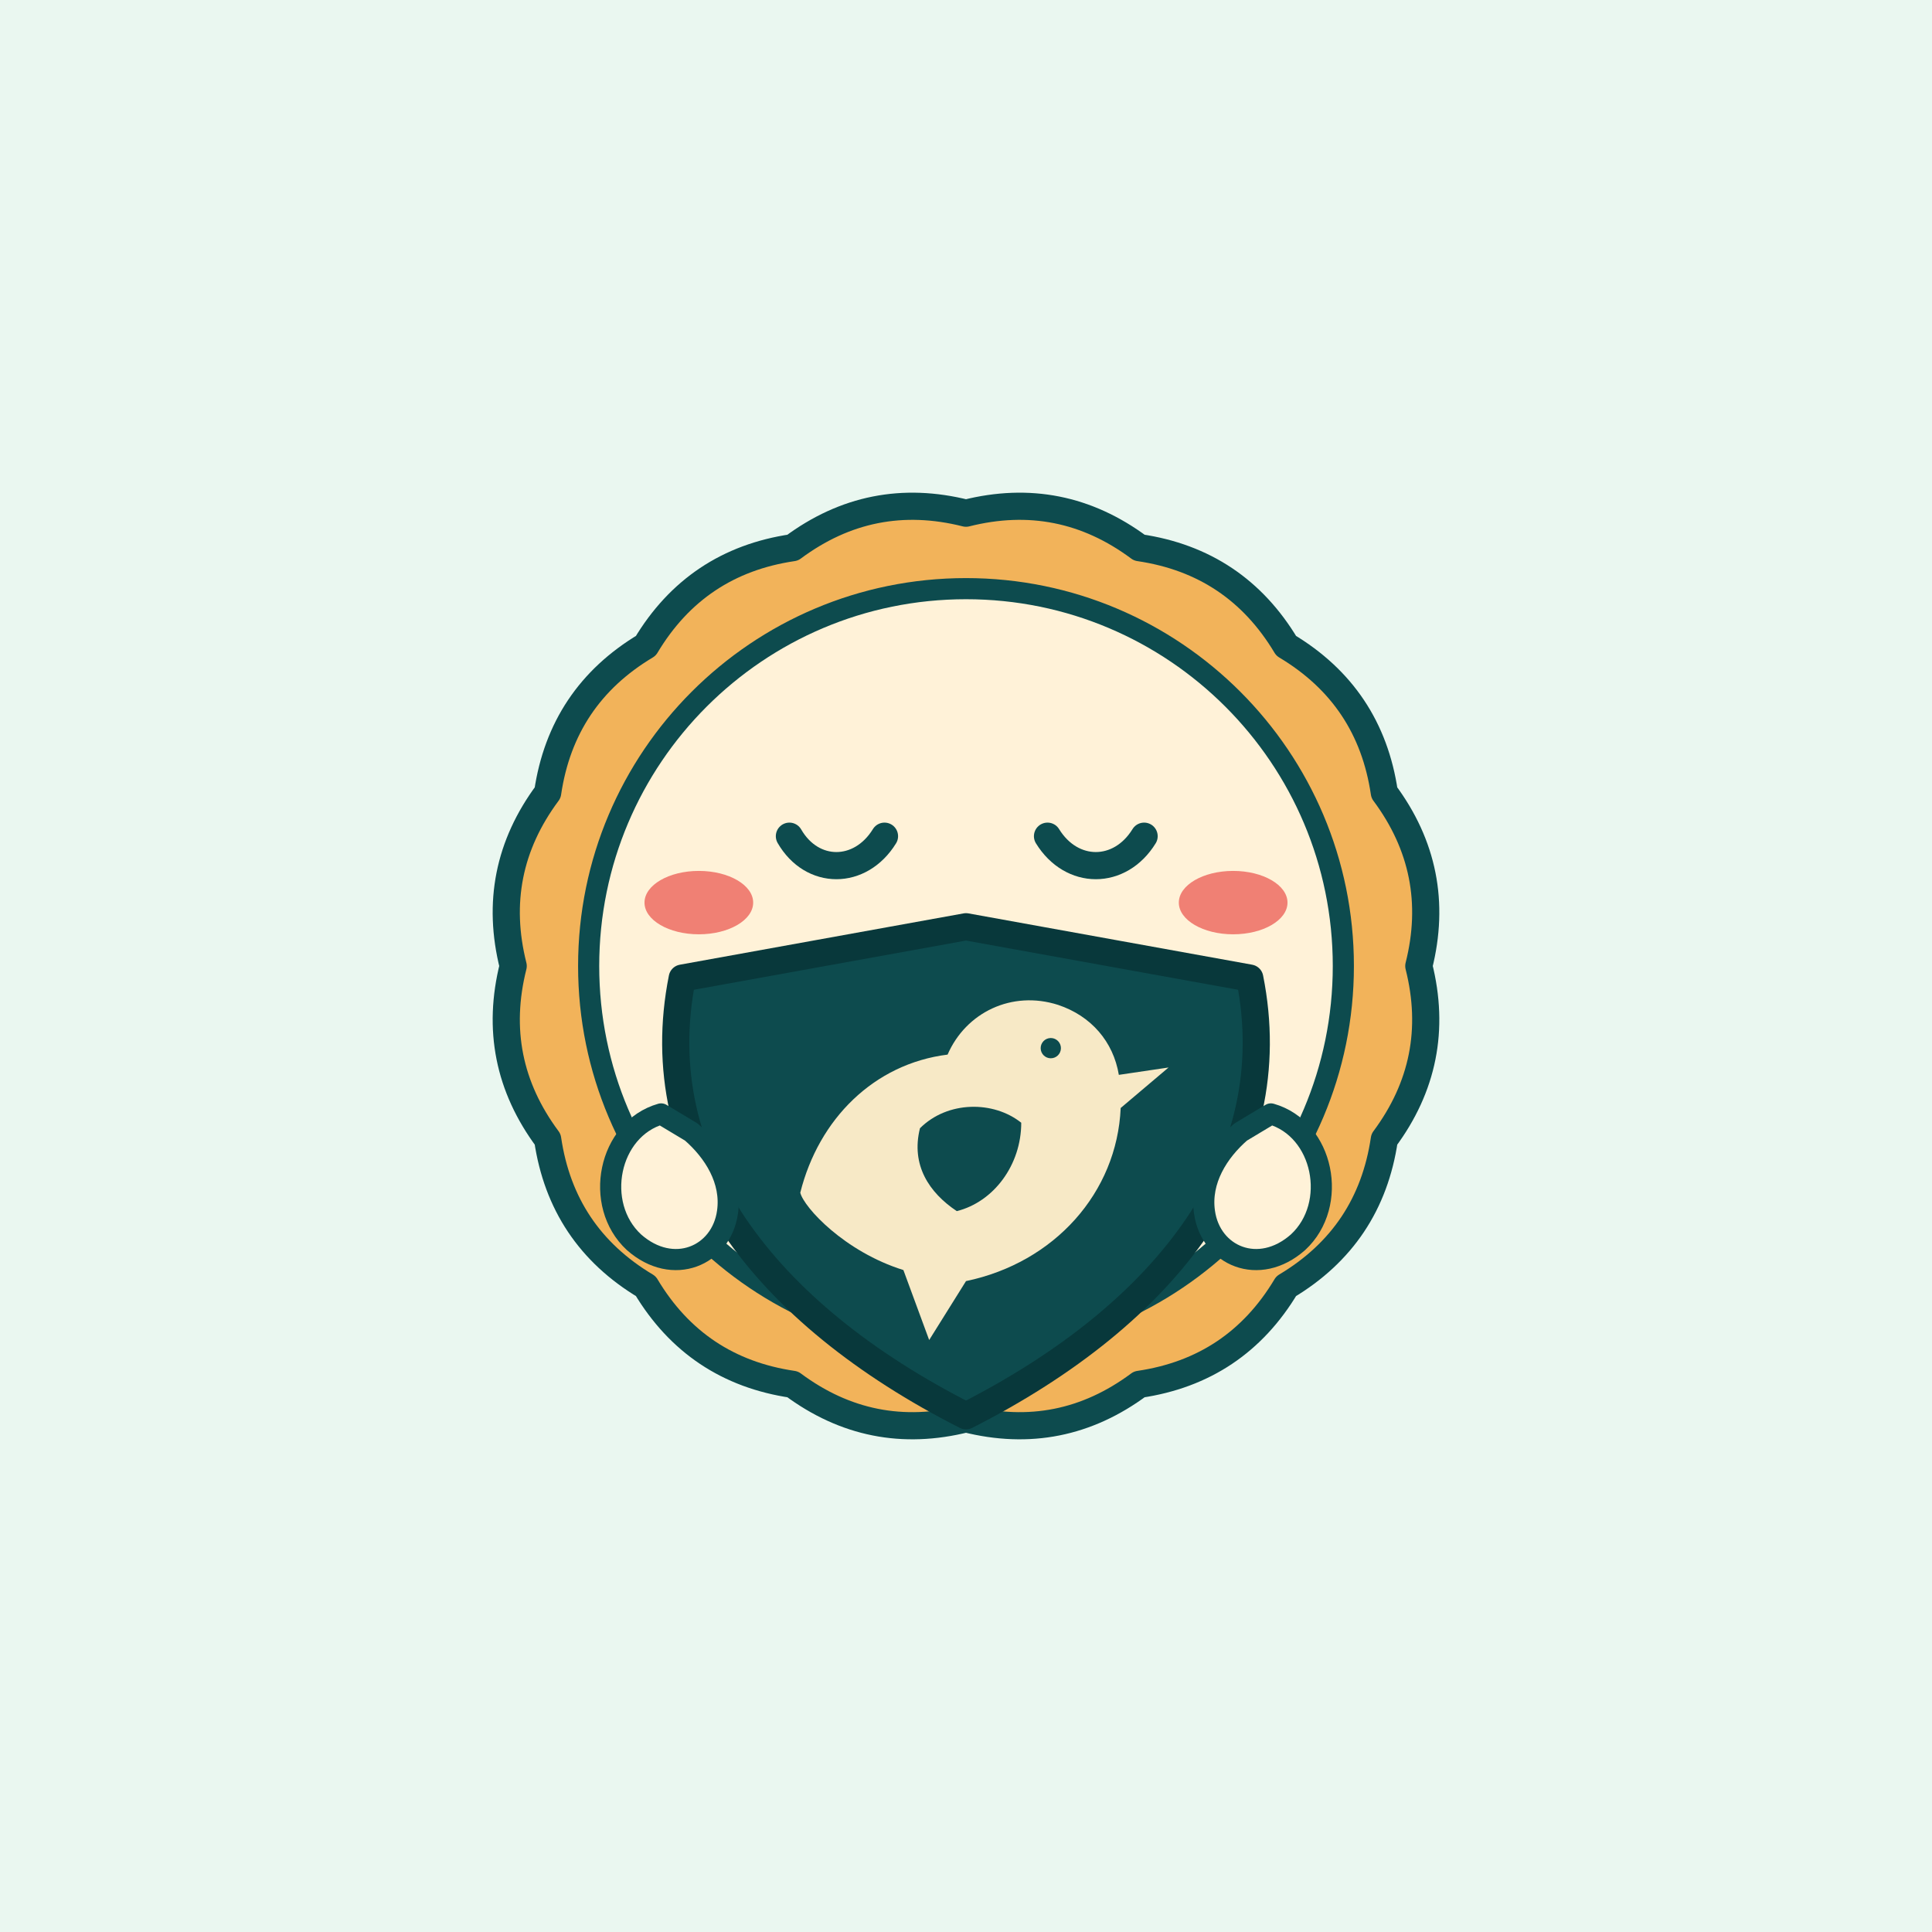
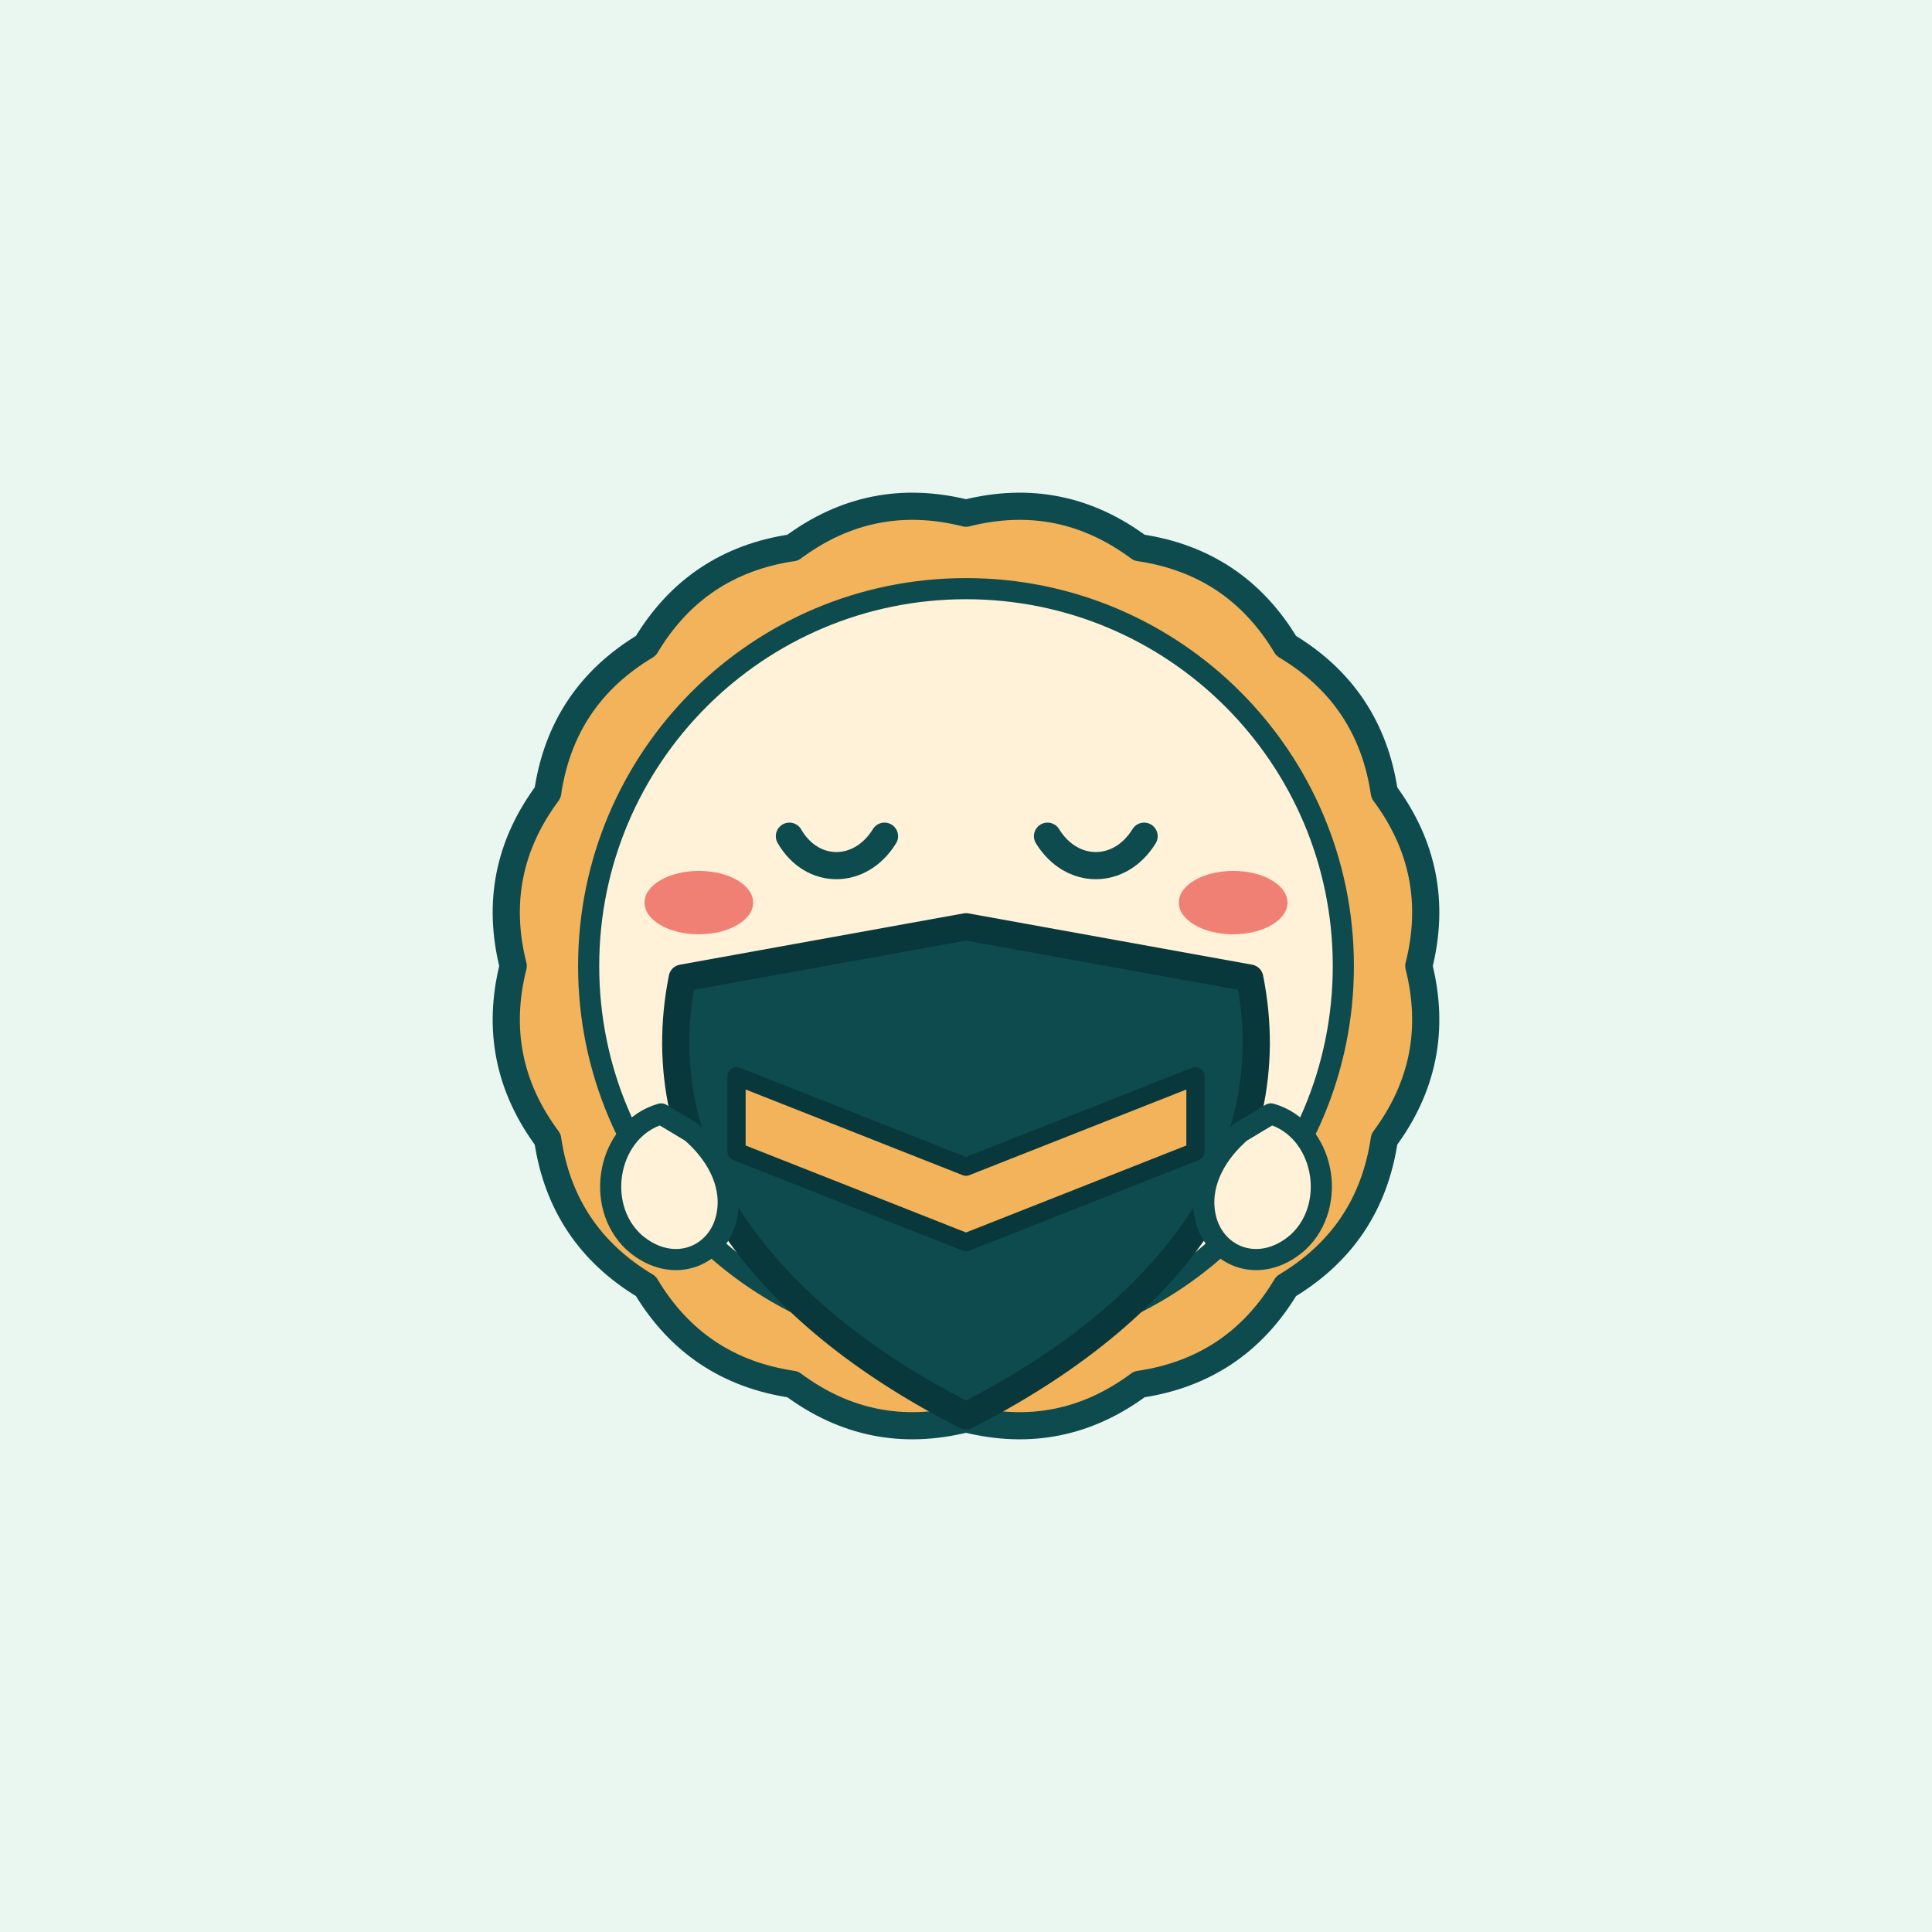
<svg xmlns="http://www.w3.org/2000/svg" viewBox="0 0 1024 1024" width="1024" height="1024" role="img" aria-label="ShyPie — maskable icon">
  <rect width="1024" height="1024" fill="#EAF7F0" />
  <g transform="translate(512 512) scale(0.8) translate(-512 -512)">
    <g>
      <path d="M 512 212 Q 574.82 196.19 626.81 234.84 Q 690.89 244.27 724.13 299.87 Q 779.73 333.11 789.16 397.19 Q 827.81 449.18 812 512 Q 827.81 574.82 789.16 626.81 Q 779.73 690.89 724.13 724.13 Q 690.89 779.73 626.81 789.16 Q 574.82 827.81 512 812 Q 449.18 827.81 397.19 789.16 Q 333.11 779.73 299.87 724.13 Q 244.27 690.89 234.84 626.81 Q 196.19 574.82 212 512 Q 196.19 449.18 234.84 397.19 Q 244.27 333.11 299.87 299.87 Q 333.11 244.27 397.19 234.84 Q 449.18 196.19 512 212 Z" fill="#F2B35A" stroke="#0D4B4E" stroke-width="18" stroke-linejoin="round" />
      <circle cx="512" cy="512" r="250" fill="#FFF2D8" stroke="#0D4B4E" stroke-width="14" />
      <g fill="none" stroke="#0D4B4E" stroke-width="18" stroke-linecap="round">
        <path d="M 395 426 C 410 452 442 452 458 426" />
        <path d="M 566 426 C 582 452 614 452 630 426" />
      </g>
      <ellipse cx="335" cy="470" rx="36" ry="21" fill="#F08074" />
      <ellipse cx="689" cy="470" rx="36" ry="21" fill="#F08074" />
      <path d="M 512 486 L 700 520 C 724 640 646 742 512 810 C 378 742 300 640 324 520 Z" fill="#0D4B4E" stroke="#08383B" stroke-width="18" stroke-linejoin="round" />
+       <path d="M 360 585 L 512 645 L 664 585 L 664 635 L 512 695 L 360 635 Z" fill="#F2B35A" stroke="#08383B" stroke-width="12" stroke-linejoin="round" />
      <g fill="#FFF2D8" stroke="#0D4B4E" stroke-width="14" stroke-linejoin="round">
        <path d="M 310 610 C 275 620 265 670 292 695 C 318 718 350 704 354 675 C 357 654 345 635 330 622 Z" />
        <path d="M 714 610 C 749 620 759 670 732 695 C 706 718 674 704 670 675 C 667 654 679 635 694 622 Z" />
      </g>
-       <g fill="#F7E9C6">
-         <g transform="translate(512 650) scale(12.2) translate(-12 -12)">
-           <path fill-rule="evenodd" d="M 3 13 C 4 9 7 6 11 5.5 C 12 3.2 14.5 2 17 2.8 C 18.8 3.4 20 4.8 20.3 6.6 L 23 6.2 L 20.4 8.4 C 20.2 13 16.8 16.8 12 17.8 L 10 21 L 8.6 17.2 C 5.4 16.2 3.2 13.8 3 13 Z M 9.5 9.5 C 11 8 13.5 8 15 9.2 C 15 11.5 13.5 13.5 11.5 14 C 10 13 9 11.5 9.5 9.5 Z M 16.6 4.6 a 0.55 0.55 0 1 0 0.01 0 Z" />
-         </g>
-       </g>
    </g>
  </g>
</svg>
